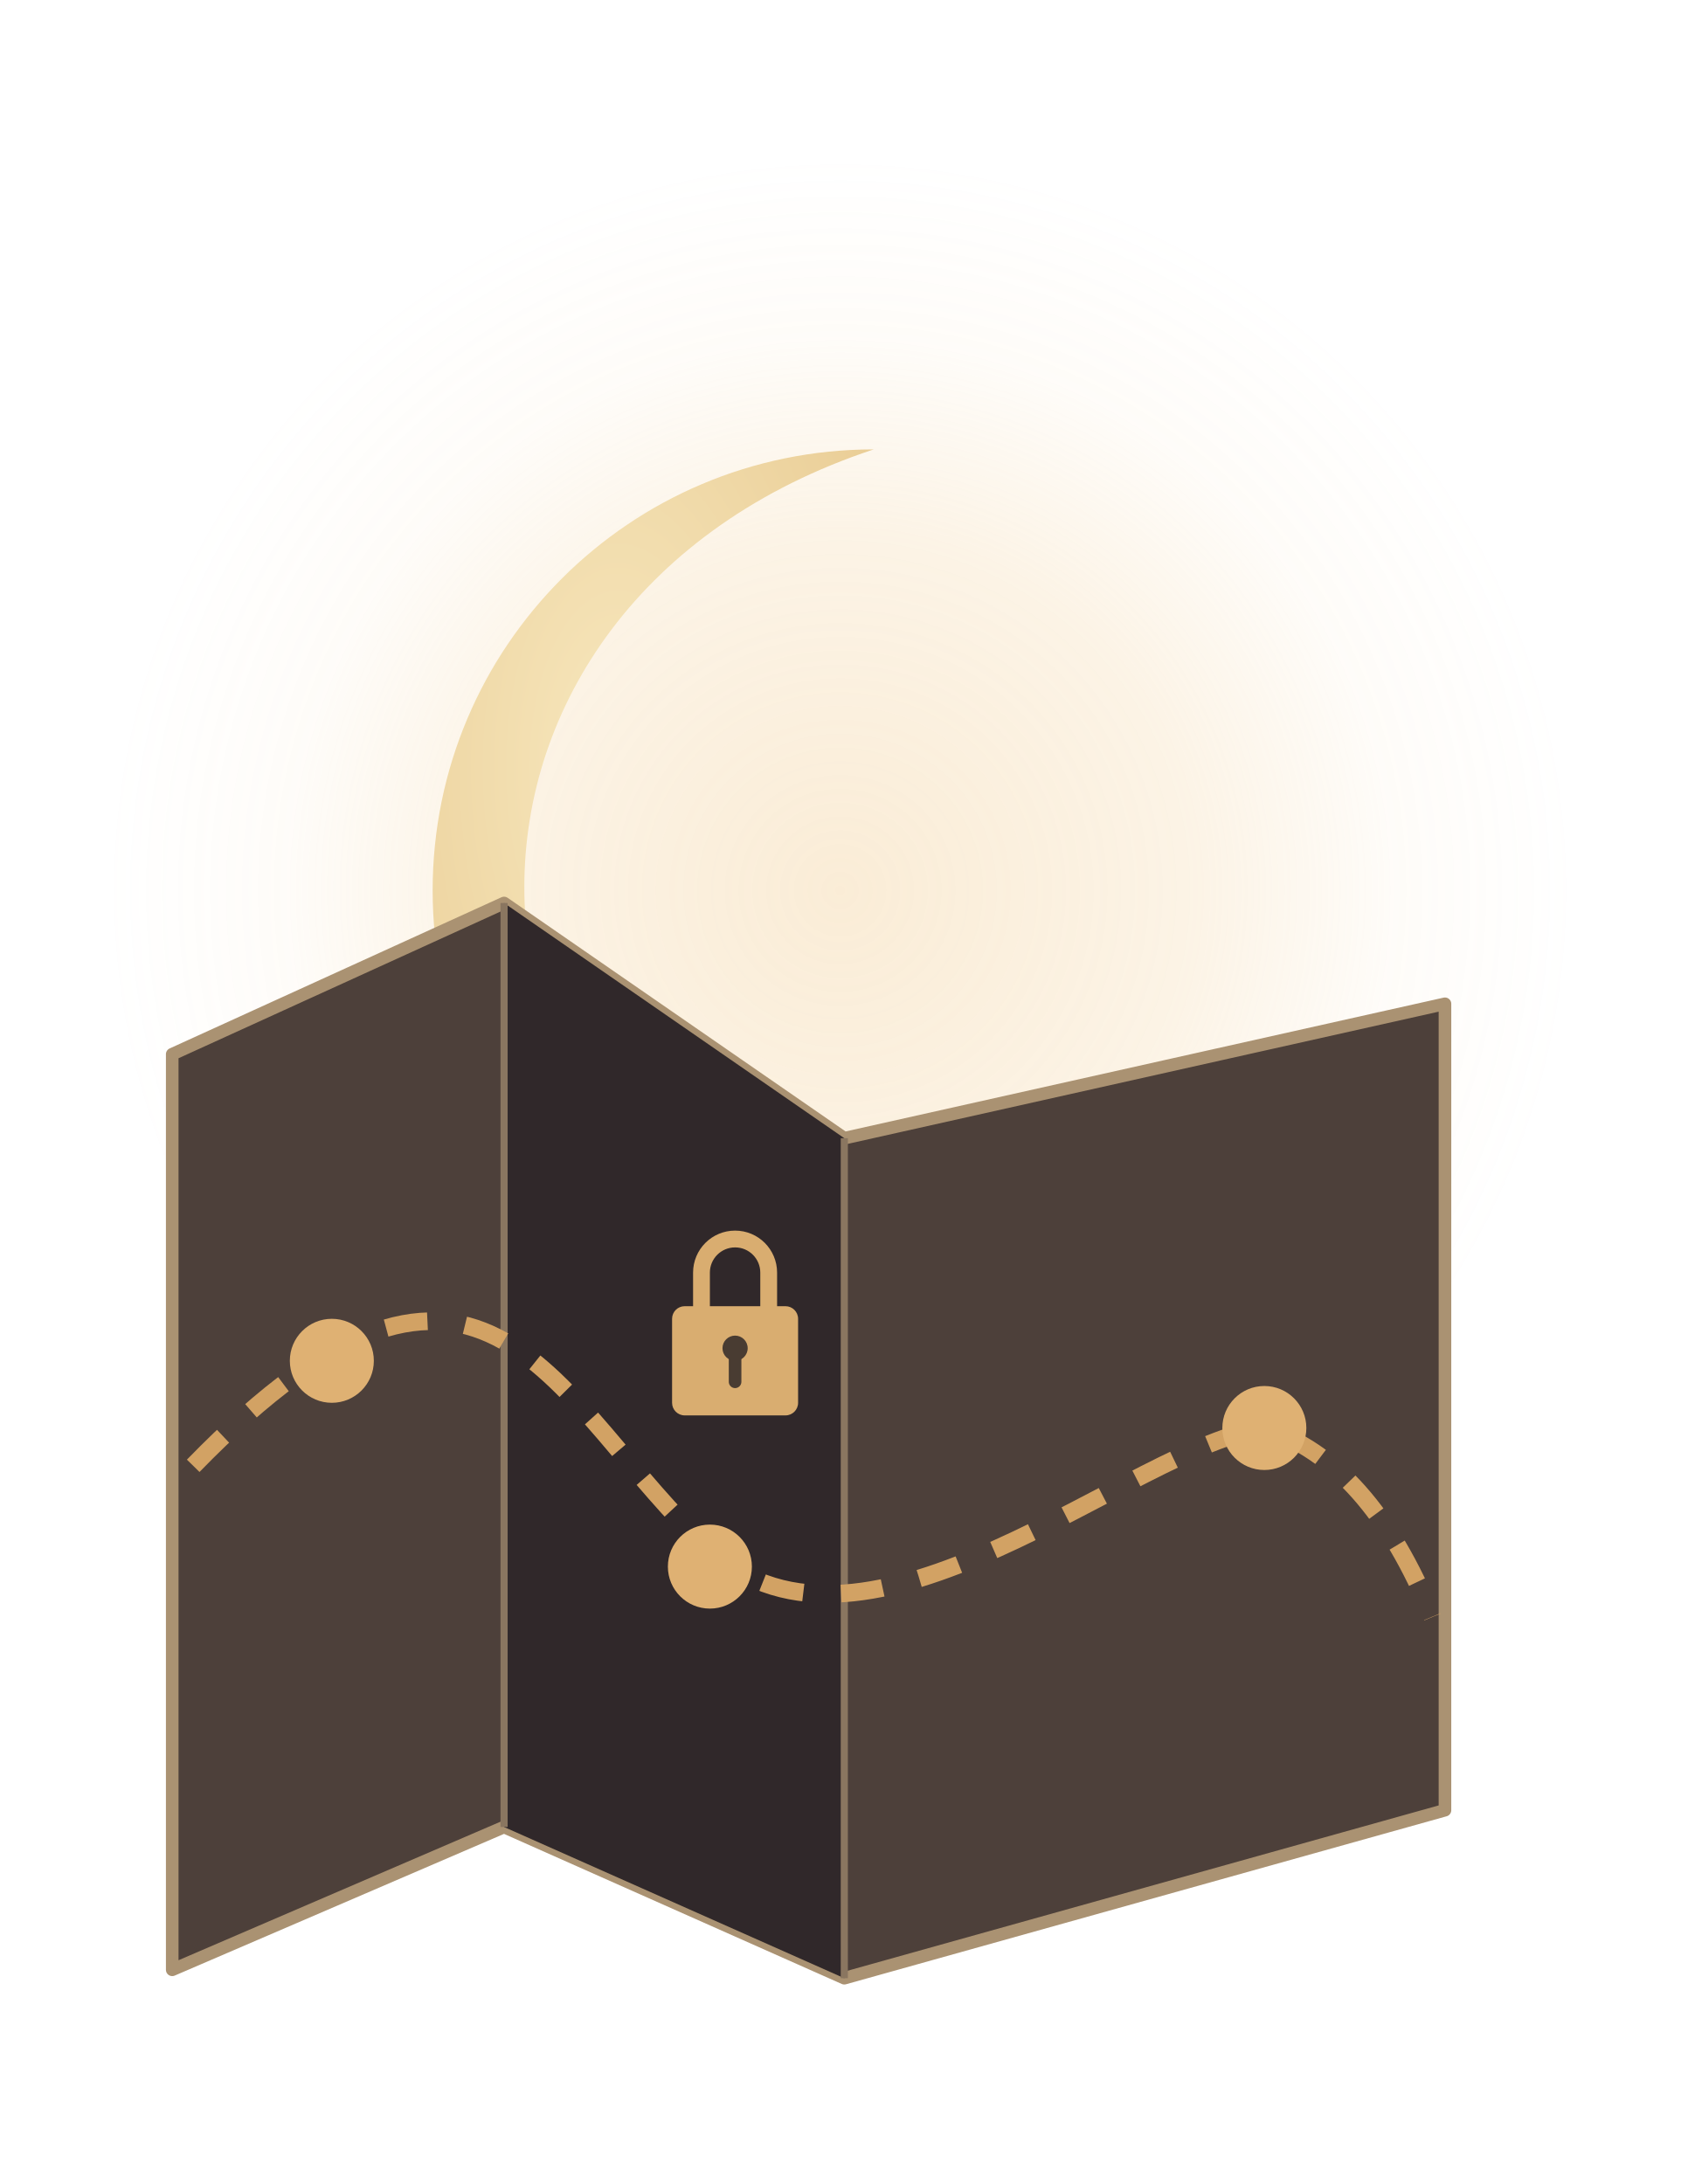
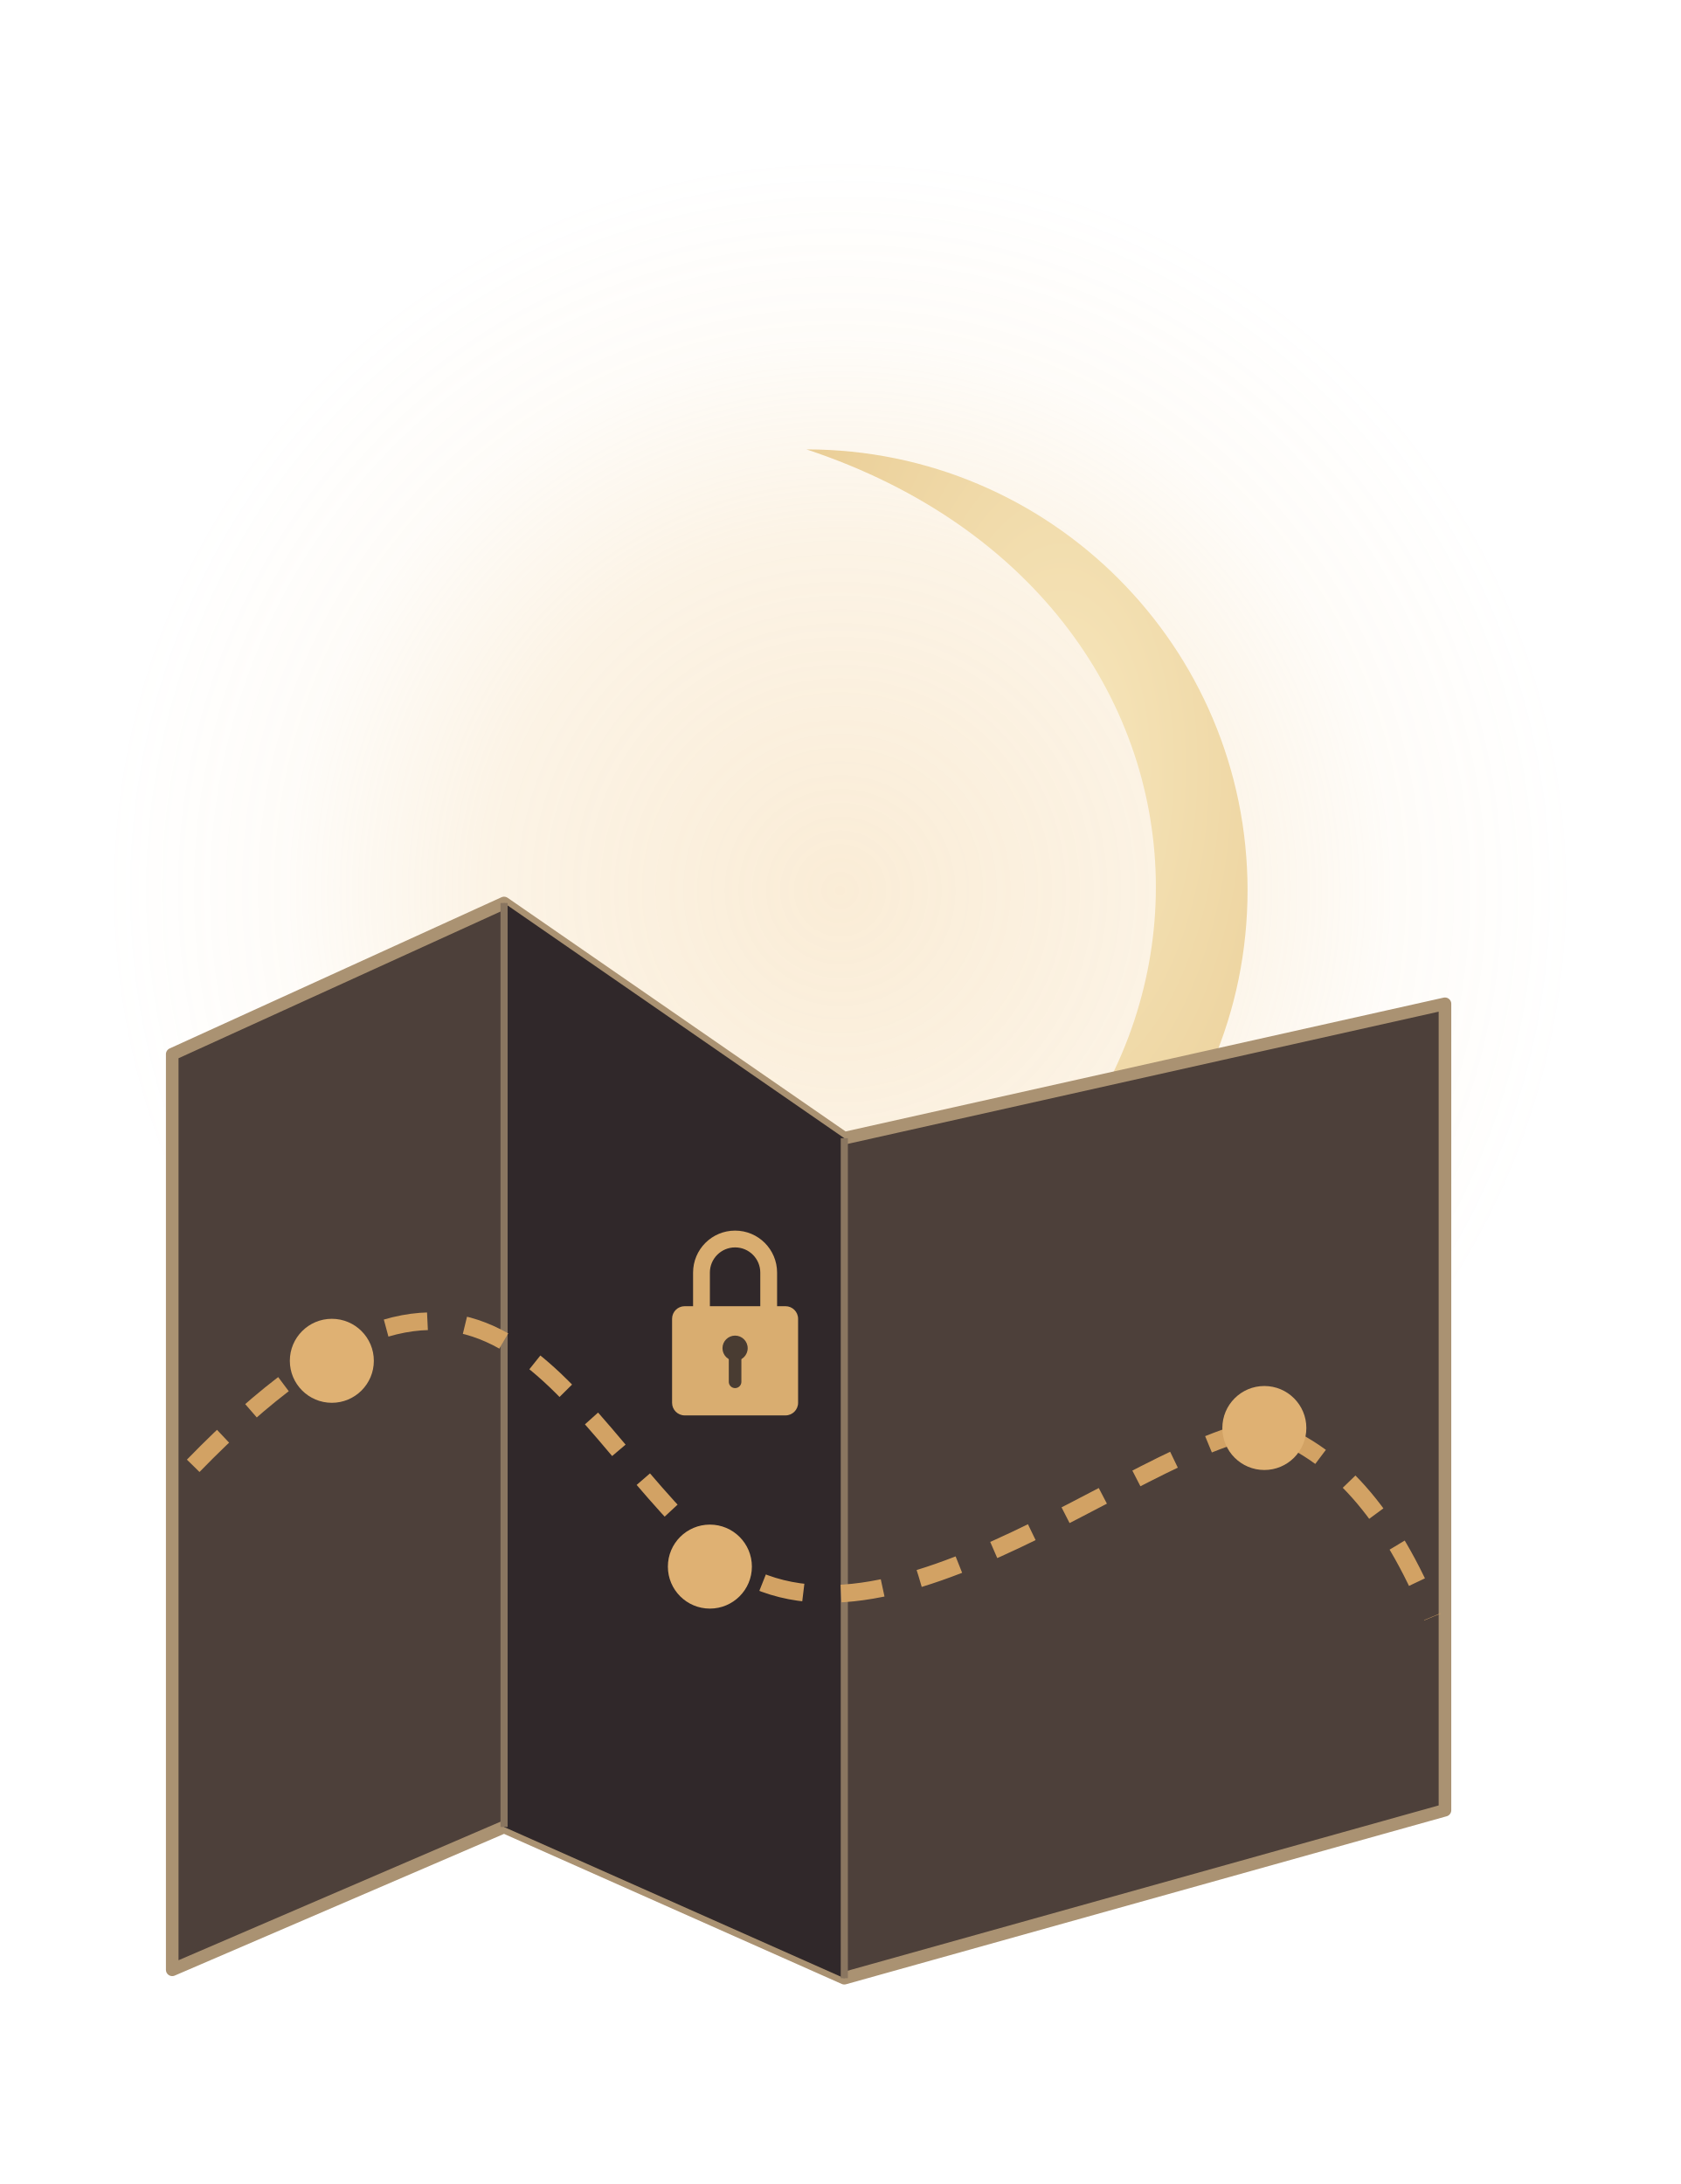
<svg xmlns="http://www.w3.org/2000/svg" width="100%" height="100%" viewBox="0 0 400 520" role="img" aria-labelledby="title">
  <defs>
    <radialGradient id="restricted-halo">
      <stop offset="0" stop-color="#EDBA69" stop-opacity=".27" />
      <stop offset=".48" stop-color="#EDBA69" stop-opacity=".17" />
      <stop offset=".75" stop-color="#EDBA69" stop-opacity=".045" />
      <stop offset="1" stop-color="#EDBA69" stop-opacity="0" />
    </radialGradient>
    <radialGradient id="restricted-disc" cx="42%" cy="36%" r="72%">
      <stop stop-color="#F7E7BD" />
      <stop offset="1" stop-color="#E9CC94" />
    </radialGradient>
  </defs>
  <g transform="translate(-1542 -130)">
-     <g data-part="moon">
+     <g data-part="moon" transform="translate(3484 0) scale(-1 1)">
      <circle data-part="moon-halo" cx="1742" cy="342" r="173.25" fill="url(#restricted-halo)" />
      <path data-part="moon-disc" d="M1750 237 A105 105 0 1 0 1750 447 C1639.1 408.15 1639.1 273.75 1750 237Z" fill="url(#restricted-disc)" />
    </g>
    <g data-part="foreground">
      <g data-part="map">
        <path d="M1583 381 L1662 345 L1743 401 L1886 369 L1886 561 L1743 601 L1662 565 L1583 599Z" fill="#4D403A" stroke="#AA9272" stroke-width="3" stroke-linejoin="round" />
        <path d="M1662 345 L1743 401 L1743 601 L1662 565Z" fill="#30282A" />
        <path d="M1662 345 V565 M1743 401 V601" fill="none" stroke="#8A7660" stroke-width="1.7" />
        <g data-part="route">
          <path d="M1588 479 C1658 407 1674 465 1711 499 S1812 474 1843 470 Q1868 478 1883 515" fill="none" stroke="#D2A264" stroke-width="4.2" stroke-dasharray="10 9" />
          <circle cx="1621" cy="454" r="10" fill="#DFB173" />
          <circle cx="1711" cy="503" r="10" fill="#DFB173" />
          <circle cx="1843" cy="470" r="10" fill="#DFB173" />
        </g>
        <g data-part="lock">
          <path d="M1709 443 V433 A8 8 0 0 1 1725 433 V443" fill="none" stroke="#D9AD70" stroke-width="4" />
          <rect x="1702" y="441" width="30" height="26" rx="3" fill="#D9AD70" />
          <path d="M1717 451 V459" stroke="#493C32" stroke-width="3" stroke-linecap="round" />
          <circle cx="1717" cy="451" r="3" fill="#493C32" />
        </g>
      </g>
    </g>
  </g>
</svg>
